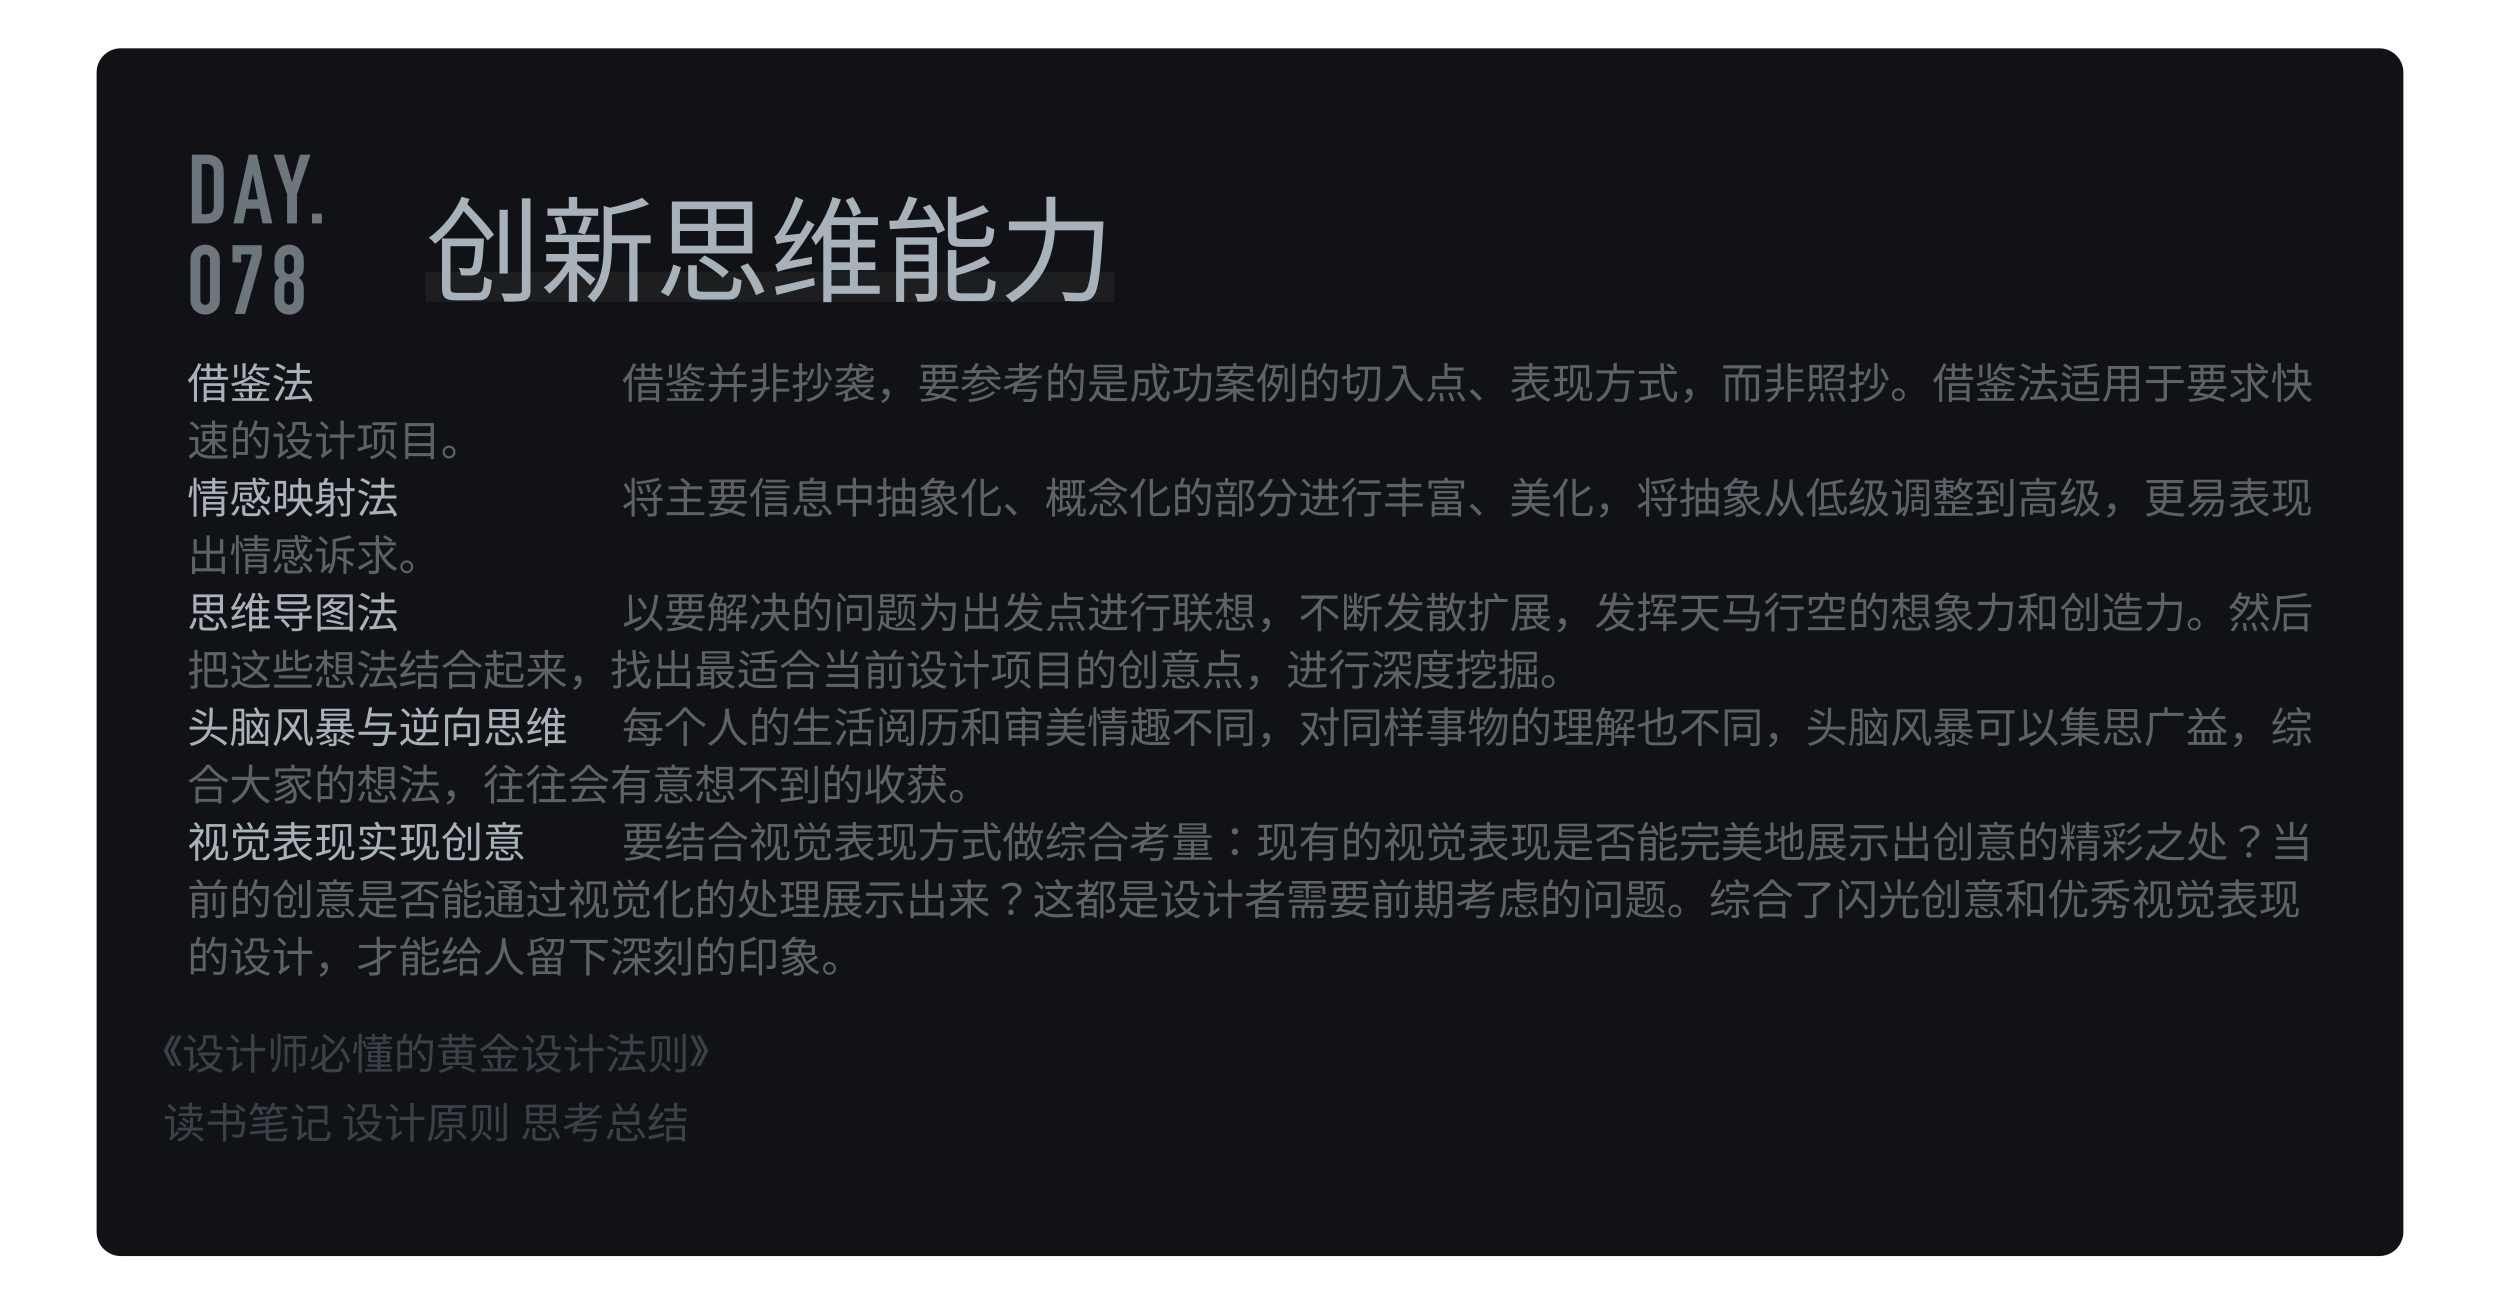
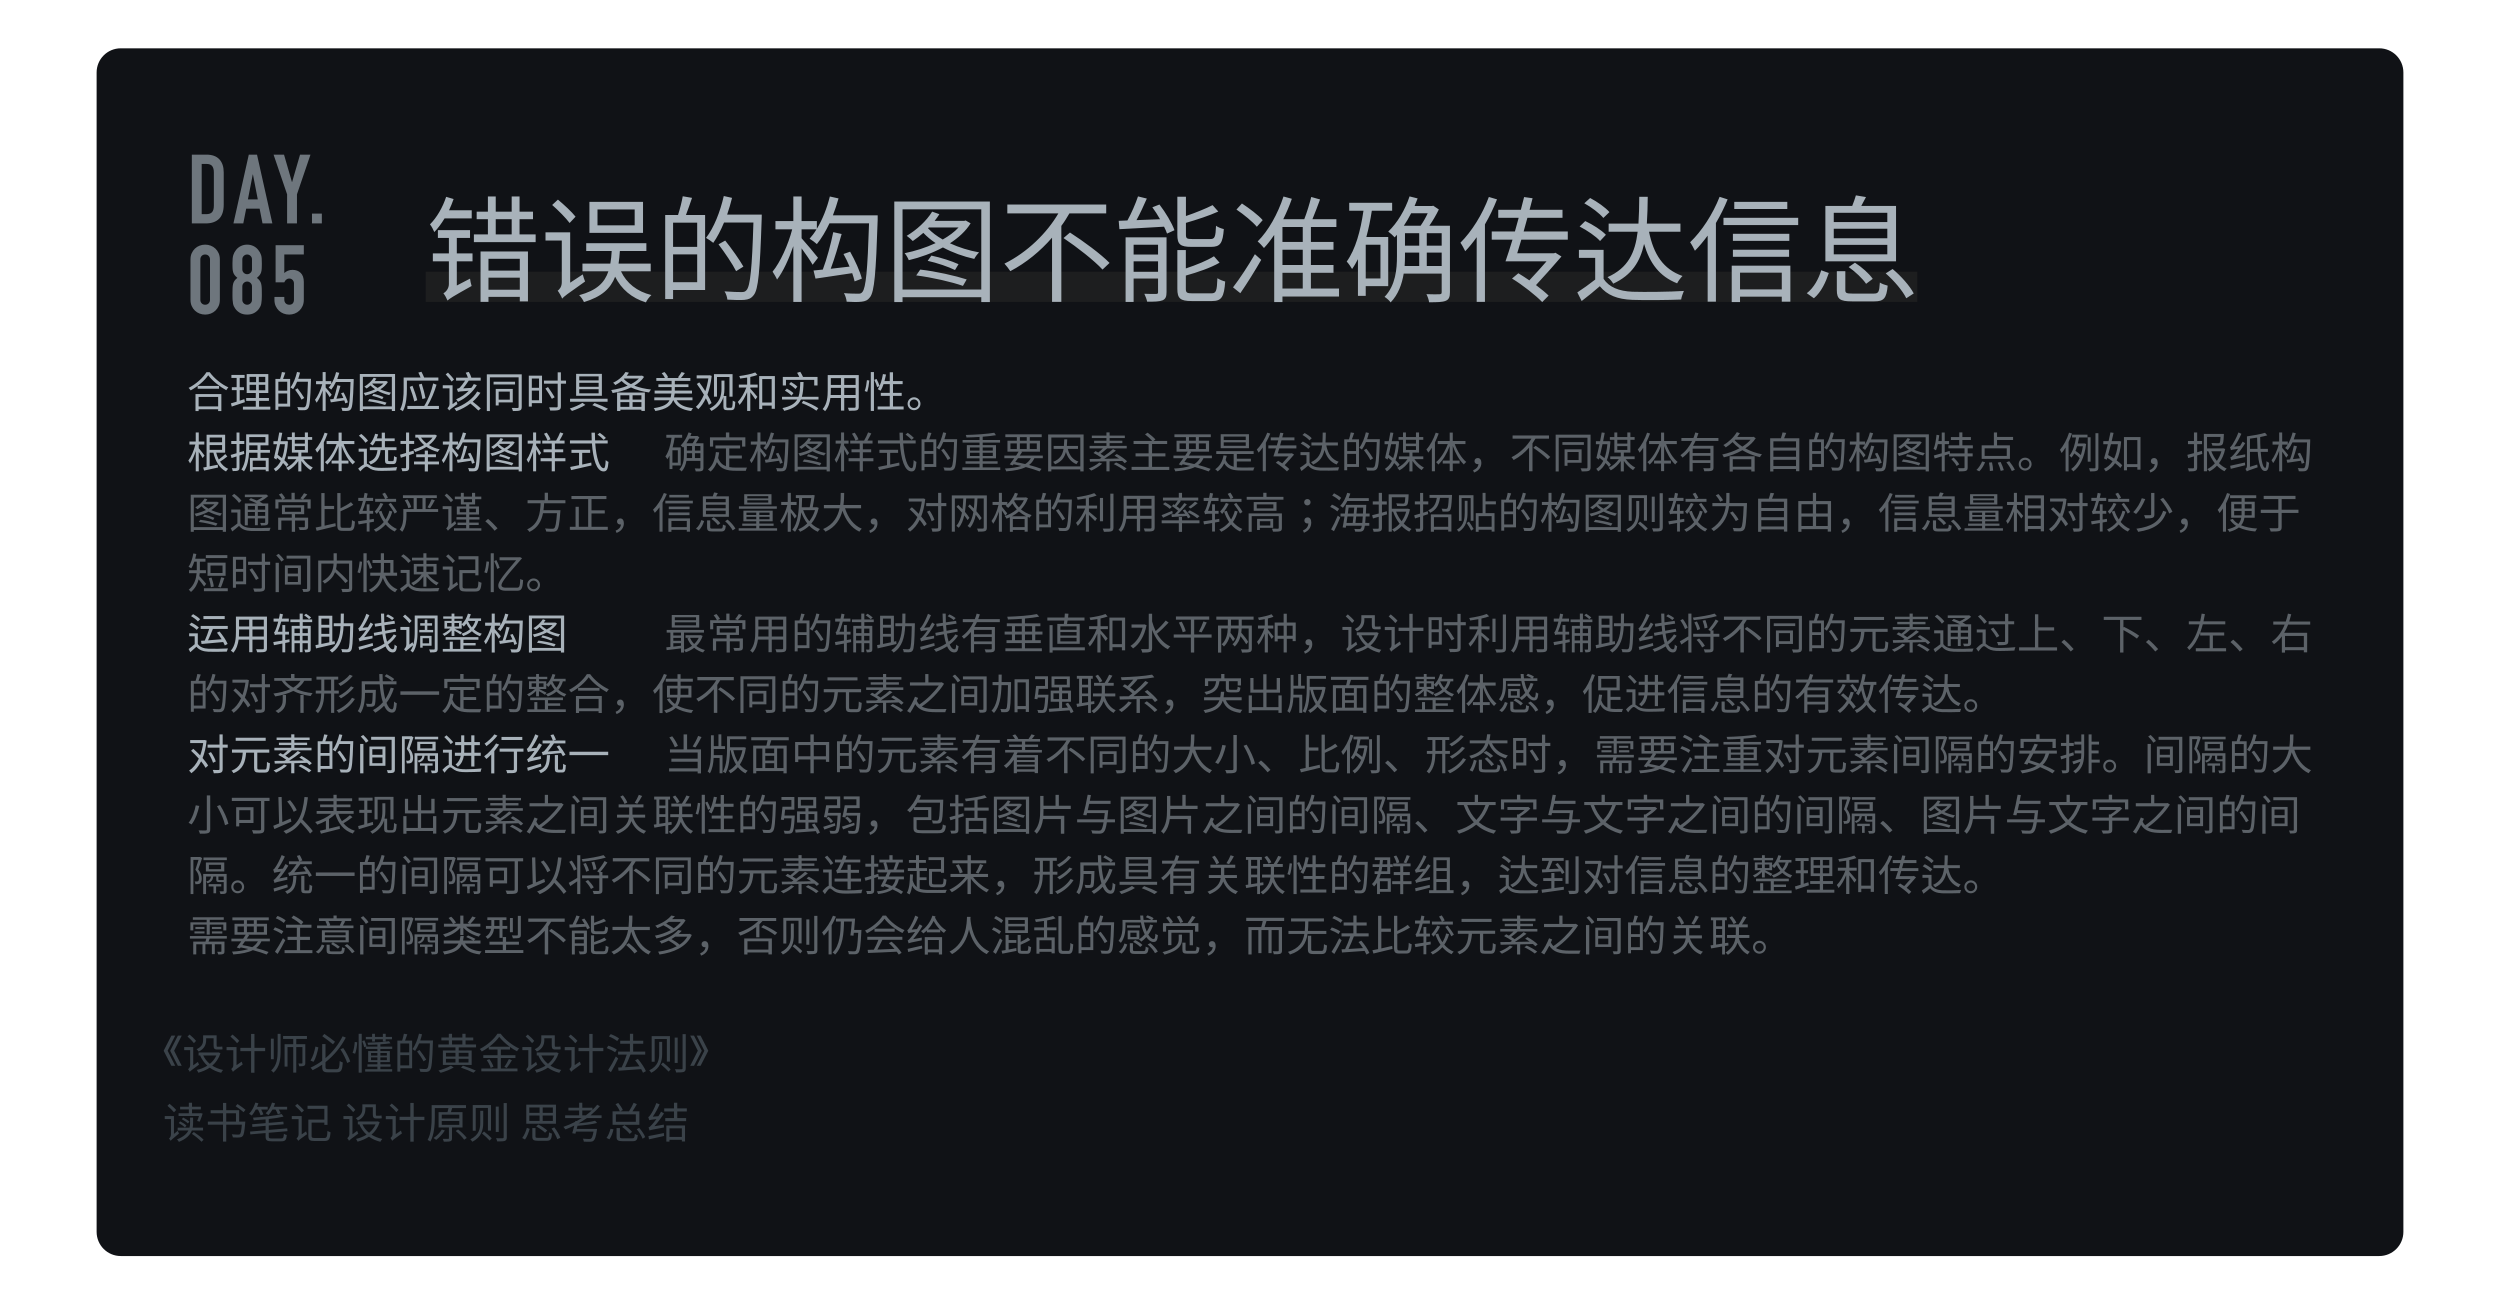
<svg xmlns="http://www.w3.org/2000/svg" width="828px" height="432px" viewBox="0 0 828 432" version="1.1">
-   <g id="78" stroke="none" stroke-width="1" fill="none" fill-rule="evenodd">
+   <g id="85" stroke="none" stroke-width="1" fill="none" fill-rule="evenodd">
    <g id="编组" transform="translate(32, 16)">
      <rect id="矩形" fill="#101216" x="0" y="0" width="764" height="400" rx="8" />
-       <path d="M31.536,58 L31.536,35.216 L36.368,35.216 C38.245,35.216 39.669,35.728 40.64,36.752 C41.611,37.776 42.096,39.227 42.096,41.104 L42.096,51.76 C42.096,53.893 41.579,55.467 40.544,56.48 C39.509,57.493 38.021,58 36.08,58 L31.536,58 Z M34.8,38.288 L34.8,54.928 L36.304,54.928 C37.221,54.928 37.872,54.699 38.256,54.24 C38.64,53.781 38.832,53.061 38.832,52.08 L38.832,41.104 C38.832,40.208 38.651,39.515 38.288,39.024 C37.925,38.533 37.264,38.288 36.304,38.288 L34.8,38.288 Z M53.376,50.032 L51.776,41.776 L51.712,41.776 L50.112,50.032 L53.376,50.032 Z M45.312,58 L50.4,35.216 L53.12,35.216 L58.208,58 L54.944,58 L53.984,53.104 L49.536,53.104 L48.576,58 L45.312,58 Z M63.088,58 L63.088,48.368 L58.608,35.216 L62.064,35.216 L64.688,44.272 L64.752,44.272 L67.376,35.216 L70.832,35.216 L66.352,48.368 L66.352,58 L63.088,58 Z M71.328,58 L71.328,54.736 L74.592,54.736 L74.592,58 L71.328,58 Z M31.088,69.92 C31.088,69.152 31.221,68.469 31.488,67.872 C31.755,67.275 32.112,66.763 32.56,66.336 C33.008,65.909 33.525,65.584 34.112,65.36 C34.699,65.136 35.312,65.024 35.952,65.024 C36.592,65.024 37.205,65.136 37.792,65.36 C38.379,65.584 38.896,65.909 39.344,66.336 C39.792,66.763 40.149,67.275 40.416,67.872 C40.683,68.469 40.816,69.152 40.816,69.92 L40.816,83.296 C40.816,84.064 40.683,84.747 40.416,85.344 C40.149,85.941 39.792,86.453 39.344,86.88 C38.896,87.307 38.379,87.632 37.792,87.856 C37.205,88.08 36.592,88.192 35.952,88.192 C35.312,88.192 34.699,88.08 34.112,87.856 C33.525,87.632 33.008,87.307 32.56,86.88 C32.112,86.453 31.755,85.941 31.488,85.344 C31.221,84.747 31.088,84.064 31.088,83.296 L31.088,69.92 Z M34.352,83.296 C34.352,83.765 34.501,84.155 34.8,84.464 C35.099,84.773 35.483,84.928 35.952,84.928 C36.421,84.928 36.805,84.773 37.104,84.464 C37.403,84.155 37.552,83.765 37.552,83.296 L37.552,69.92 C37.552,69.451 37.403,69.061 37.104,68.752 C36.805,68.443 36.421,68.288 35.952,68.288 C35.483,68.288 35.099,68.443 34.8,68.752 C34.501,69.061 34.352,69.451 34.352,69.92 L34.352,83.296 Z M45.728,88 L51.456,68.288 L47.872,68.288 L47.872,70.912 L44.992,70.912 L44.992,65.216 L54.72,65.216 L54.72,68.48 L49.184,88 L45.728,88 Z M63.76,65.024 C64.507,65.024 65.2,65.179 65.84,65.488 C66.48,65.797 67.013,66.229 67.44,66.784 C67.653,67.061 67.835,67.328 67.984,67.584 C68.133,67.84 68.261,68.128 68.368,68.448 C68.475,68.768 68.544,69.147 68.576,69.584 C68.608,70.021 68.624,70.549 68.624,71.168 L68.62,71.815 C68.616,72.223 68.606,72.583 68.592,72.896 C68.571,73.365 68.507,73.781 68.4,74.144 C68.293,74.507 68.128,74.832 67.904,75.12 C67.68,75.408 67.376,75.712 66.992,76.032 C67.376,76.331 67.68,76.629 67.904,76.928 C68.128,77.227 68.293,77.579 68.4,77.984 C68.507,78.389 68.571,78.885 68.592,79.472 L68.614,80.3 C68.621,80.7 68.624,81.144 68.624,81.632 L68.62,82.205 C68.614,82.658 68.599,83.048 68.576,83.376 C68.544,83.835 68.496,84.235 68.432,84.576 C68.368,84.917 68.277,85.205 68.16,85.44 C68.043,85.675 67.899,85.92 67.728,86.176 C67.365,86.731 66.853,87.205 66.192,87.6 C65.531,87.995 64.72,88.192 63.76,88.192 C62.8,88.192 61.989,87.995 61.328,87.6 C60.667,87.205 60.155,86.731 59.792,86.176 C59.621,85.92 59.477,85.675 59.36,85.44 C59.243,85.205 59.152,84.917 59.088,84.576 C59.024,84.235 58.976,83.835 58.944,83.376 L58.92,82.953 C58.907,82.651 58.9,82.308 58.897,81.926 L58.899,80.933 C58.903,80.378 58.913,79.891 58.928,79.472 C58.949,78.885 59.013,78.389 59.12,77.984 C59.227,77.579 59.392,77.227 59.616,76.928 C59.84,76.629 60.144,76.331 60.528,76.032 C60.144,75.712 59.84,75.408 59.616,75.12 C59.392,74.832 59.227,74.507 59.12,74.144 C59.013,73.781 58.949,73.365 58.928,72.896 L58.91,72.391 C58.903,72.121 58.899,71.824 58.897,71.5 L58.896,71.168 C58.896,70.549 58.917,70.021 58.96,69.584 C59.003,69.147 59.077,68.768 59.184,68.448 C59.291,68.128 59.413,67.84 59.552,67.584 C59.691,67.328 59.867,67.061 60.08,66.784 C60.507,66.229 61.04,65.797 61.68,65.488 C62.32,65.179 63.013,65.024 63.76,65.024 Z M63.76,77.248 C63.333,77.248 62.96,77.403 62.64,77.712 C62.32,78.021 62.16,78.4 62.16,78.848 L62.16,78.848 L62.16,83.328 C62.16,83.776 62.32,84.155 62.64,84.464 C62.96,84.773 63.333,84.928 63.76,84.928 C64.187,84.928 64.56,84.773 64.88,84.464 C65.2,84.155 65.36,83.776 65.36,83.328 L65.36,83.328 L65.36,78.848 C65.36,78.4 65.2,78.021 64.88,77.712 C64.56,77.403 64.187,77.248 63.76,77.248 Z M63.76,68.288 C63.333,68.288 62.96,68.443 62.64,68.752 C62.32,69.061 62.16,69.44 62.16,69.888 L62.16,73.216 C62.16,73.664 62.32,74.043 62.64,74.352 C62.96,74.661 63.333,74.816 63.76,74.816 C64.187,74.816 64.56,74.661 64.88,74.352 C65.2,74.043 65.36,73.664 65.36,73.216 L65.36,69.888 C65.36,69.44 65.2,69.061 64.88,68.752 C64.56,68.443 64.187,68.288 63.76,68.288 Z" id="DAY.078" fill="#6E767D" fill-rule="nonzero" />
+       <path d="M31.536,58 L31.536,35.216 L36.368,35.216 C38.245,35.216 39.669,35.728 40.64,36.752 C41.611,37.776 42.096,39.227 42.096,41.104 L42.096,51.76 C42.096,53.893 41.579,55.467 40.544,56.48 C39.509,57.493 38.021,58 36.08,58 L31.536,58 Z M34.8,38.288 L34.8,54.928 L36.304,54.928 C37.221,54.928 37.872,54.699 38.256,54.24 C38.64,53.781 38.832,53.061 38.832,52.08 L38.832,41.104 C38.832,40.208 38.651,39.515 38.288,39.024 C37.925,38.533 37.264,38.288 36.304,38.288 L34.8,38.288 Z M53.376,50.032 L51.776,41.776 L51.712,41.776 L50.112,50.032 L53.376,50.032 Z M45.312,58 L50.4,35.216 L53.12,35.216 L58.208,58 L54.944,58 L53.984,53.104 L49.536,53.104 L48.576,58 L45.312,58 Z M63.088,58 L63.088,48.368 L58.608,35.216 L62.064,35.216 L64.688,44.272 L64.752,44.272 L67.376,35.216 L70.832,35.216 L66.352,48.368 L66.352,58 L63.088,58 Z M71.328,58 L71.328,54.736 L74.592,54.736 L74.592,58 L71.328,58 Z M31.088,69.92 C31.088,69.152 31.221,68.469 31.488,67.872 C31.755,67.275 32.112,66.763 32.56,66.336 C33.008,65.909 33.525,65.584 34.112,65.36 C34.699,65.136 35.312,65.024 35.952,65.024 C36.592,65.024 37.205,65.136 37.792,65.36 C38.379,65.584 38.896,65.909 39.344,66.336 C39.792,66.763 40.149,67.275 40.416,67.872 C40.683,68.469 40.816,69.152 40.816,69.92 L40.816,83.296 C40.816,84.064 40.683,84.747 40.416,85.344 C40.149,85.941 39.792,86.453 39.344,86.88 C38.896,87.307 38.379,87.632 37.792,87.856 C37.205,88.08 36.592,88.192 35.952,88.192 C35.312,88.192 34.699,88.08 34.112,87.856 C33.525,87.632 33.008,87.307 32.56,86.88 C32.112,86.453 31.755,85.941 31.488,85.344 C31.221,84.747 31.088,84.064 31.088,83.296 L31.088,69.92 Z M34.352,83.296 C34.352,83.765 34.501,84.155 34.8,84.464 C35.099,84.773 35.483,84.928 35.952,84.928 C36.421,84.928 36.805,84.773 37.104,84.464 C37.403,84.155 37.552,83.765 37.552,83.296 L37.552,69.92 C37.552,69.451 37.403,69.061 37.104,68.752 C36.805,68.443 36.421,68.288 35.952,68.288 C35.483,68.288 35.099,68.443 34.8,68.752 C34.501,69.061 34.352,69.451 34.352,69.92 L34.352,83.296 Z M51.456,69.888 C51.456,69.44 51.296,69.061 50.976,68.752 C50.656,68.443 50.283,68.288 49.856,68.288 C49.429,68.288 49.056,68.443 48.736,68.752 C48.416,69.061 48.256,69.44 48.256,69.888 L48.256,73.216 C48.256,73.664 48.416,74.043 48.736,74.352 C49.056,74.661 49.429,74.816 49.856,74.816 C50.283,74.816 50.656,74.661 50.976,74.352 C51.296,74.043 51.456,73.664 51.456,73.216 L51.456,69.888 Z M44.993,71.5 L44.992,71.168 C44.992,70.549 45.013,70.021 45.056,69.584 C45.099,69.147 45.173,68.768 45.28,68.448 C45.387,68.128 45.509,67.84 45.648,67.584 C45.787,67.328 45.963,67.061 46.176,66.784 C46.603,66.229 47.136,65.797 47.776,65.488 C48.416,65.179 49.109,65.024 49.856,65.024 C50.603,65.024 51.296,65.179 51.936,65.488 C52.576,65.797 53.109,66.229 53.536,66.784 C53.749,67.061 53.931,67.328 54.08,67.584 C54.229,67.84 54.357,68.128 54.464,68.448 C54.571,68.768 54.64,69.147 54.672,69.584 C54.704,70.021 54.72,70.549 54.72,71.168 L54.716,71.815 C54.712,72.223 54.702,72.583 54.688,72.896 C54.667,73.365 54.603,73.781 54.496,74.144 C54.389,74.507 54.224,74.832 54,75.12 C53.776,75.408 53.472,75.712 53.088,76.032 C53.472,76.331 53.776,76.629 54,76.928 C54.224,77.227 54.389,77.579 54.496,77.984 C54.603,78.389 54.667,78.885 54.688,79.472 L54.71,80.3 C54.717,80.7 54.72,81.144 54.72,81.632 L54.716,82.205 C54.71,82.658 54.695,83.048 54.672,83.376 C54.64,83.835 54.592,84.235 54.528,84.576 C54.464,84.917 54.373,85.205 54.256,85.44 C54.139,85.675 53.995,85.92 53.824,86.176 C53.461,86.731 52.949,87.205 52.288,87.6 C51.627,87.995 50.816,88.192 49.856,88.192 C48.896,88.192 48.085,87.995 47.424,87.6 C46.763,87.205 46.251,86.731 45.888,86.176 C45.717,85.92 45.573,85.675 45.456,85.44 C45.339,85.205 45.248,84.917 45.184,84.576 C45.12,84.235 45.072,83.835 45.04,83.376 L45.016,82.953 C45.003,82.651 44.996,82.308 44.993,81.926 L44.995,80.933 C44.999,80.378 45.009,79.891 45.024,79.472 C45.045,78.885 45.109,78.389 45.216,77.984 C45.323,77.579 45.488,77.227 45.712,76.928 C45.936,76.629 46.24,76.331 46.624,76.032 C46.24,75.712 45.936,75.408 45.712,75.12 C45.488,74.832 45.323,74.507 45.216,74.144 C45.109,73.781 45.045,73.365 45.024,72.896 L45.006,72.391 C44.999,72.121 44.995,71.824 44.993,71.5 L44.993,71.5 Z M51.456,78.848 C51.456,78.4 51.296,78.021 50.976,77.712 C50.656,77.403 50.283,77.248 49.856,77.248 C49.429,77.248 49.056,77.403 48.736,77.712 C48.416,78.021 48.256,78.4 48.256,78.848 L48.256,83.328 C48.256,83.776 48.416,84.155 48.736,84.464 C49.056,84.773 49.429,84.928 49.856,84.928 C50.283,84.928 50.656,84.773 50.976,84.464 C51.296,84.155 51.456,83.776 51.456,83.328 L51.456,78.848 Z M68.624,65.216 L68.624,68.288 L62.16,68.288 L62.16,74.432 C62.459,74.133 62.843,73.883 63.312,73.68 C63.781,73.477 64.304,73.376 64.88,73.376 C65.989,73.376 66.891,73.712 67.584,74.384 C68.277,75.056 68.624,76.064 68.624,77.408 L68.624,83.296 C68.624,84.064 68.491,84.747 68.224,85.344 C67.957,85.941 67.6,86.453 67.152,86.88 C66.704,87.307 66.187,87.632 65.6,87.856 C65.013,88.08 64.4,88.192 63.76,88.192 C63.12,88.192 62.507,88.08 61.92,87.856 C61.333,87.632 60.816,87.307 60.368,86.88 C59.92,86.453 59.563,85.941 59.296,85.344 C59.029,84.747 58.896,84.064 58.896,83.296 L58.896,82.336 L62.16,82.336 L62.16,83.168 C62.16,83.723 62.315,84.155 62.624,84.464 C62.933,84.773 63.333,84.928 63.824,84.928 C64.315,84.928 64.693,84.779 64.96,84.48 C65.227,84.181 65.36,83.765 65.36,83.232 L65.36,77.888 C65.36,77.44 65.216,77.056 64.928,76.736 C64.64,76.416 64.272,76.256 63.824,76.256 C63.547,76.256 63.312,76.304 63.12,76.4 C62.928,76.496 62.768,76.608 62.64,76.736 C62.512,76.864 62.416,77.003 62.352,77.152 L62.16,77.504 L62.16,77.504 L59.28,77.504 L59.28,65.216 L68.624,65.216 Z" id="DAY.085" fill="#6E767D" fill-rule="nonzero" />
    </g>
-     <rect id="矩形" fill="#1D1E1F" x="141" y="90" width="228" height="10" />
-     <text id="创新思维能力" font-family="PingFangSC-Semibold, PingFang SC" font-size="38" font-weight="500" line-spacing="38" fill="#A8B2BA">
-       <tspan x="141" y="97">创新思维能力</tspan>
+     <rect id="矩形" fill="#1D1E1F" x="141" y="90" width="494" height="10" />
+     <text id="错误的构图不能准确传达信息" font-family="PingFangSC-Semibold, PingFang SC" font-size="38" font-weight="500" line-spacing="38" fill="#A8B2BA">
+       <tspan x="141" y="97">错误的构图不能准确传达信息</tspan>
    </text>
-     <text id="借鉴法-借鉴并非抄袭，要参考的是成功案例" font-family="PingFangSC-Regular, PingFang SC" font-size="14" font-weight="normal" line-spacing="19" fill="#A8B2BA">
-       <tspan x="62" y="132">借鉴法                    </tspan>
-       <tspan x="206" y="132" fill-opacity="0.5">借鉴并非抄袭，要参考的是成功案例的切入点、表现方式，而非照抄。借鉴法适用于要求快</tspan>
-       <tspan x="62" y="151" fill-opacity="0.5">速的设计项目。</tspan>
-       <tspan x="161.008" y="151" />
-       <tspan x="62" y="170">情感映射法             </tspan>
-       <tspan x="206" y="170" fill-opacity="0.5">将主要信息中抽象化、概念化的部分进行丰富、美化，将抽象从低级调整到高级，更易表现</tspan>
-       <tspan x="62" y="189" fill-opacity="0.5">出情感诉求。</tspan>
-       <tspan x="147.008" y="189" />
-       <tspan x="62" y="208">思维导图法              </tspan>
-       <tspan x="206" y="208" fill-opacity="0.5">以要解决的问题为出发点进行联想，不断发散扩展，发挥天马行空的想象力和创造力。然后</tspan>
-       <tspan x="62" y="227" fill-opacity="0.5">把这些想法结合起来，找出最适合当前设计项目的创意点，进行深度挖掘。</tspan>
-       <tspan x="62" y="246">头脑风暴与逆向思维   </tspan>
-       <tspan x="206" y="246" fill-opacity="0.5">每个人的生活阅历和审美情趣不同，对同样事物的理解也不同，头脑风暴可以集思广益，综</tspan>
-       <tspan x="62" y="265" fill-opacity="0.5">合大家的想法，往往会有意想不到的收获。</tspan>
-       <tspan x="329.008" y="265" />
-       <tspan x="62" y="284">视觉表现实现创意     </tspan>
-       <tspan x="206" y="284" fill-opacity="0.5">要结合视觉表现方式做综合考量：现有的视觉表现是否能完美地展示出创意的精彩之处？当</tspan>
-       <tspan x="62" y="303" fill-opacity="0.5">前的创意是否能通过视觉化的处理展示出来？这都是设计者需要前期考虑的问题。综合了闪光创意和优秀视觉表现</tspan>
-       <tspan x="62" y="322" fill-opacity="0.5">的设计，才能给人留下深刻的印象。</tspan>
+     <text id="合理的构图应该同时具备美观和实用性。-根" font-family="PingFangSC-Regular, PingFang SC" font-size="14" font-weight="normal" line-spacing="20" fill="#A8B2BA">
+       <tspan x="62" y="135">合理的构图应该同时具备美观和实用性。</tspan>
+       <tspan x="62" y="155" font-family="PingFangSC-Medium, PingFang SC" font-weight="400">根据媒体选择构图样式</tspan>
+       <tspan x="202" y="155">   </tspan>
+       <tspan x="220" y="155" fill-opacity="0.5">确定构图样式的重要因素主要是传达的媒体，不同媒体有各自的构图特点。例如，报纸构</tspan>
+       <tspan x="62" y="175" fill-opacity="0.5">图通常比较严谨、方正，信息量极大，对网格的利用率较高；海报招贴的构图则较为自由，信息量相对较少，便于</tspan>
+       <tspan x="62" y="195" fill-opacity="0.5">短时间内快速记忆。</tspan>
+       <tspan x="188" y="195" />
+       <tspan x="62" y="215" font-family="PingFangSC-Medium, PingFang SC" font-weight="400">运用辅助线调整构图</tspan>
+       <tspan x="188" y="215">    </tspan>
+       <tspan x="220" y="215" fill-opacity="0.5">最常用的辅助线有垂直和水平两种，设计时利用辅助线将不同的元素通过上、下、左、右</tspan>
+       <tspan x="62" y="235" fill-opacity="0.5">的对齐形成一定的整合，使不同的元素之间加强联系，突出版面的整体感，促进信息的有效传达。</tspan>
+       <tspan x="664" y="235" />
+       <tspan x="62" y="255" font-family="PingFangSC-Medium, PingFang SC" font-weight="400">对元素的间隔进行统一</tspan>
+       <tspan x="202" y="255">  </tspan>
+       <tspan x="220" y="255" fill-opacity="0.5">当版面中的元素有着不同的大小、比例、形态时，需要注重对元素间隔的安排。间隔的大</tspan>
+       <tspan x="62" y="275" fill-opacity="0.5">小可以表现出元素之间关联性的强弱，包括图片与图片之间的间隔、文字与文字之间的间隔、图片与文字之间的间</tspan>
+       <tspan x="62" y="295" fill-opacity="0.5">隔。统一的间隔可以将不同的元素连接起来，形成具有关联性的群组，达到对信息的整理和传达。</tspan>
+       <tspan x="62" y="315" fill-opacity="0.5">需要注意间隔类型不能太多，否则仍会给人混乱的感觉，而无法比较元素之间的关联。</tspan>
    </text>
    <text id="《设计师必懂的黄金设计法则》-读书笔记" font-family="PingFangSC-Regular, PingFang SC" font-size="14" font-weight="normal" line-spacing="24" fill="#3A4249">
      <tspan x="54" y="353">《设计师必懂的黄金设计法则》     </tspan>
      <tspan x="54" y="377">  读书笔记 设计原则 思考总结</tspan>
    </text>
  </g>
</svg>
